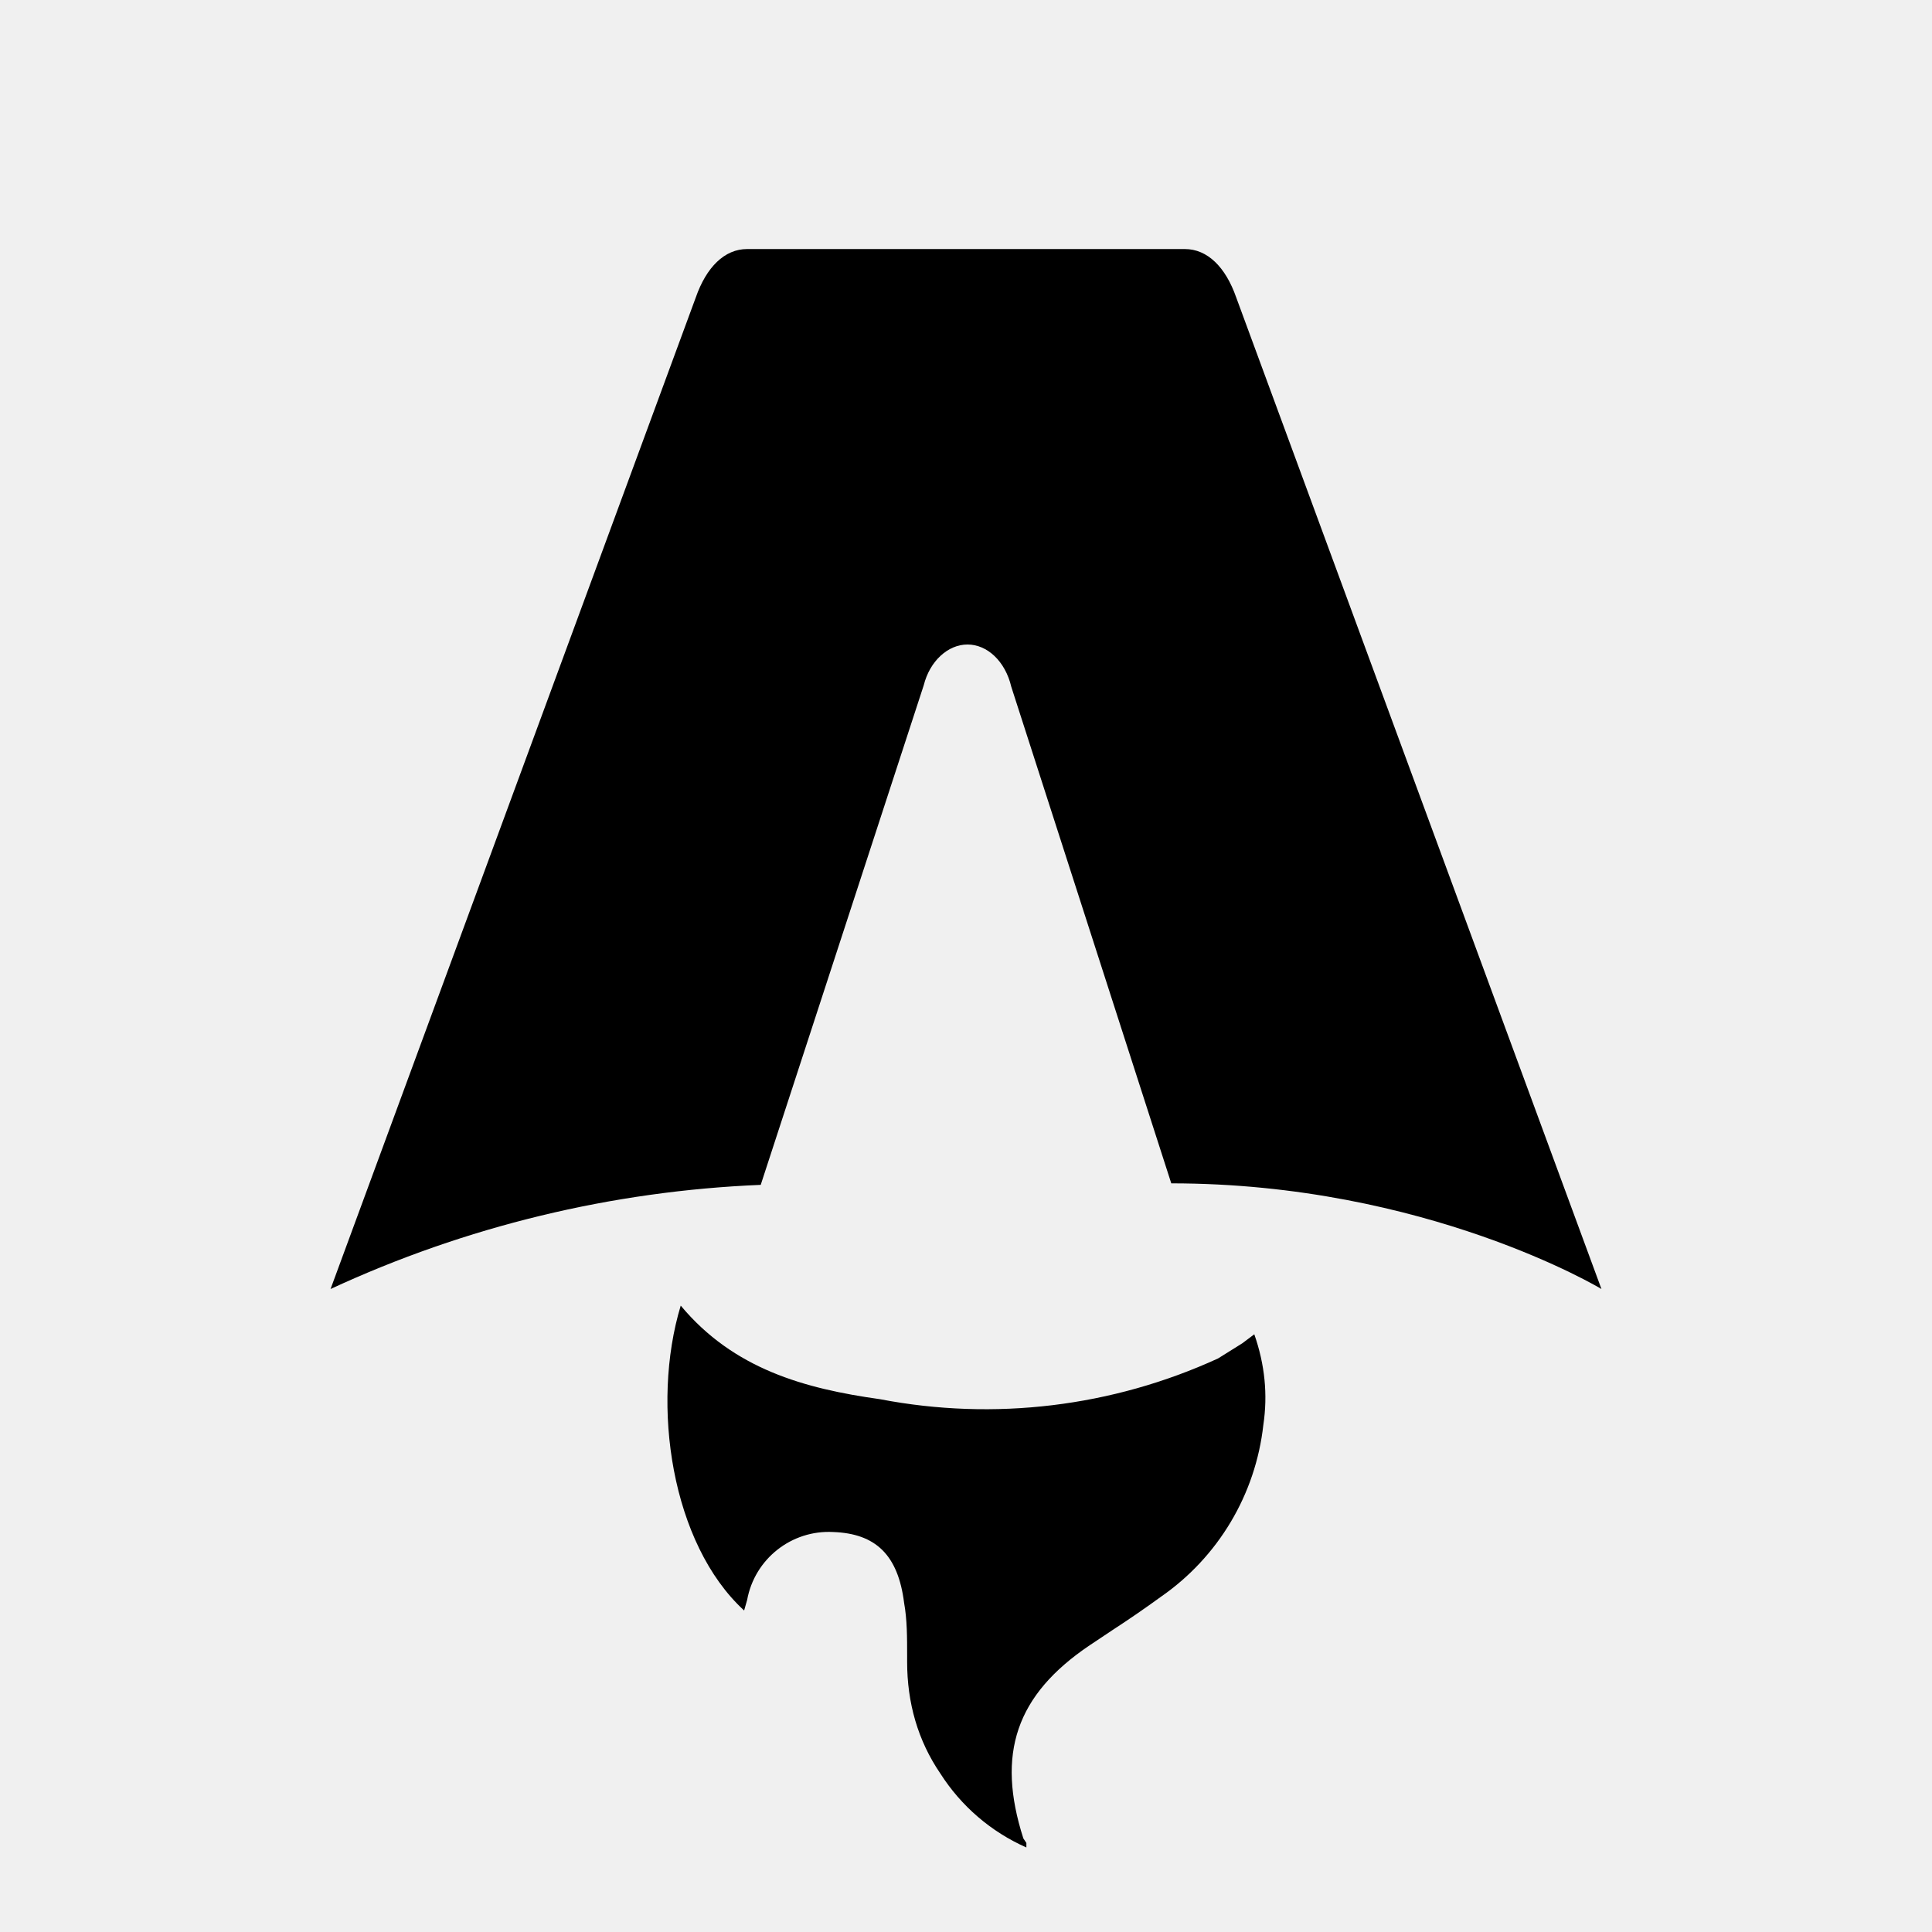
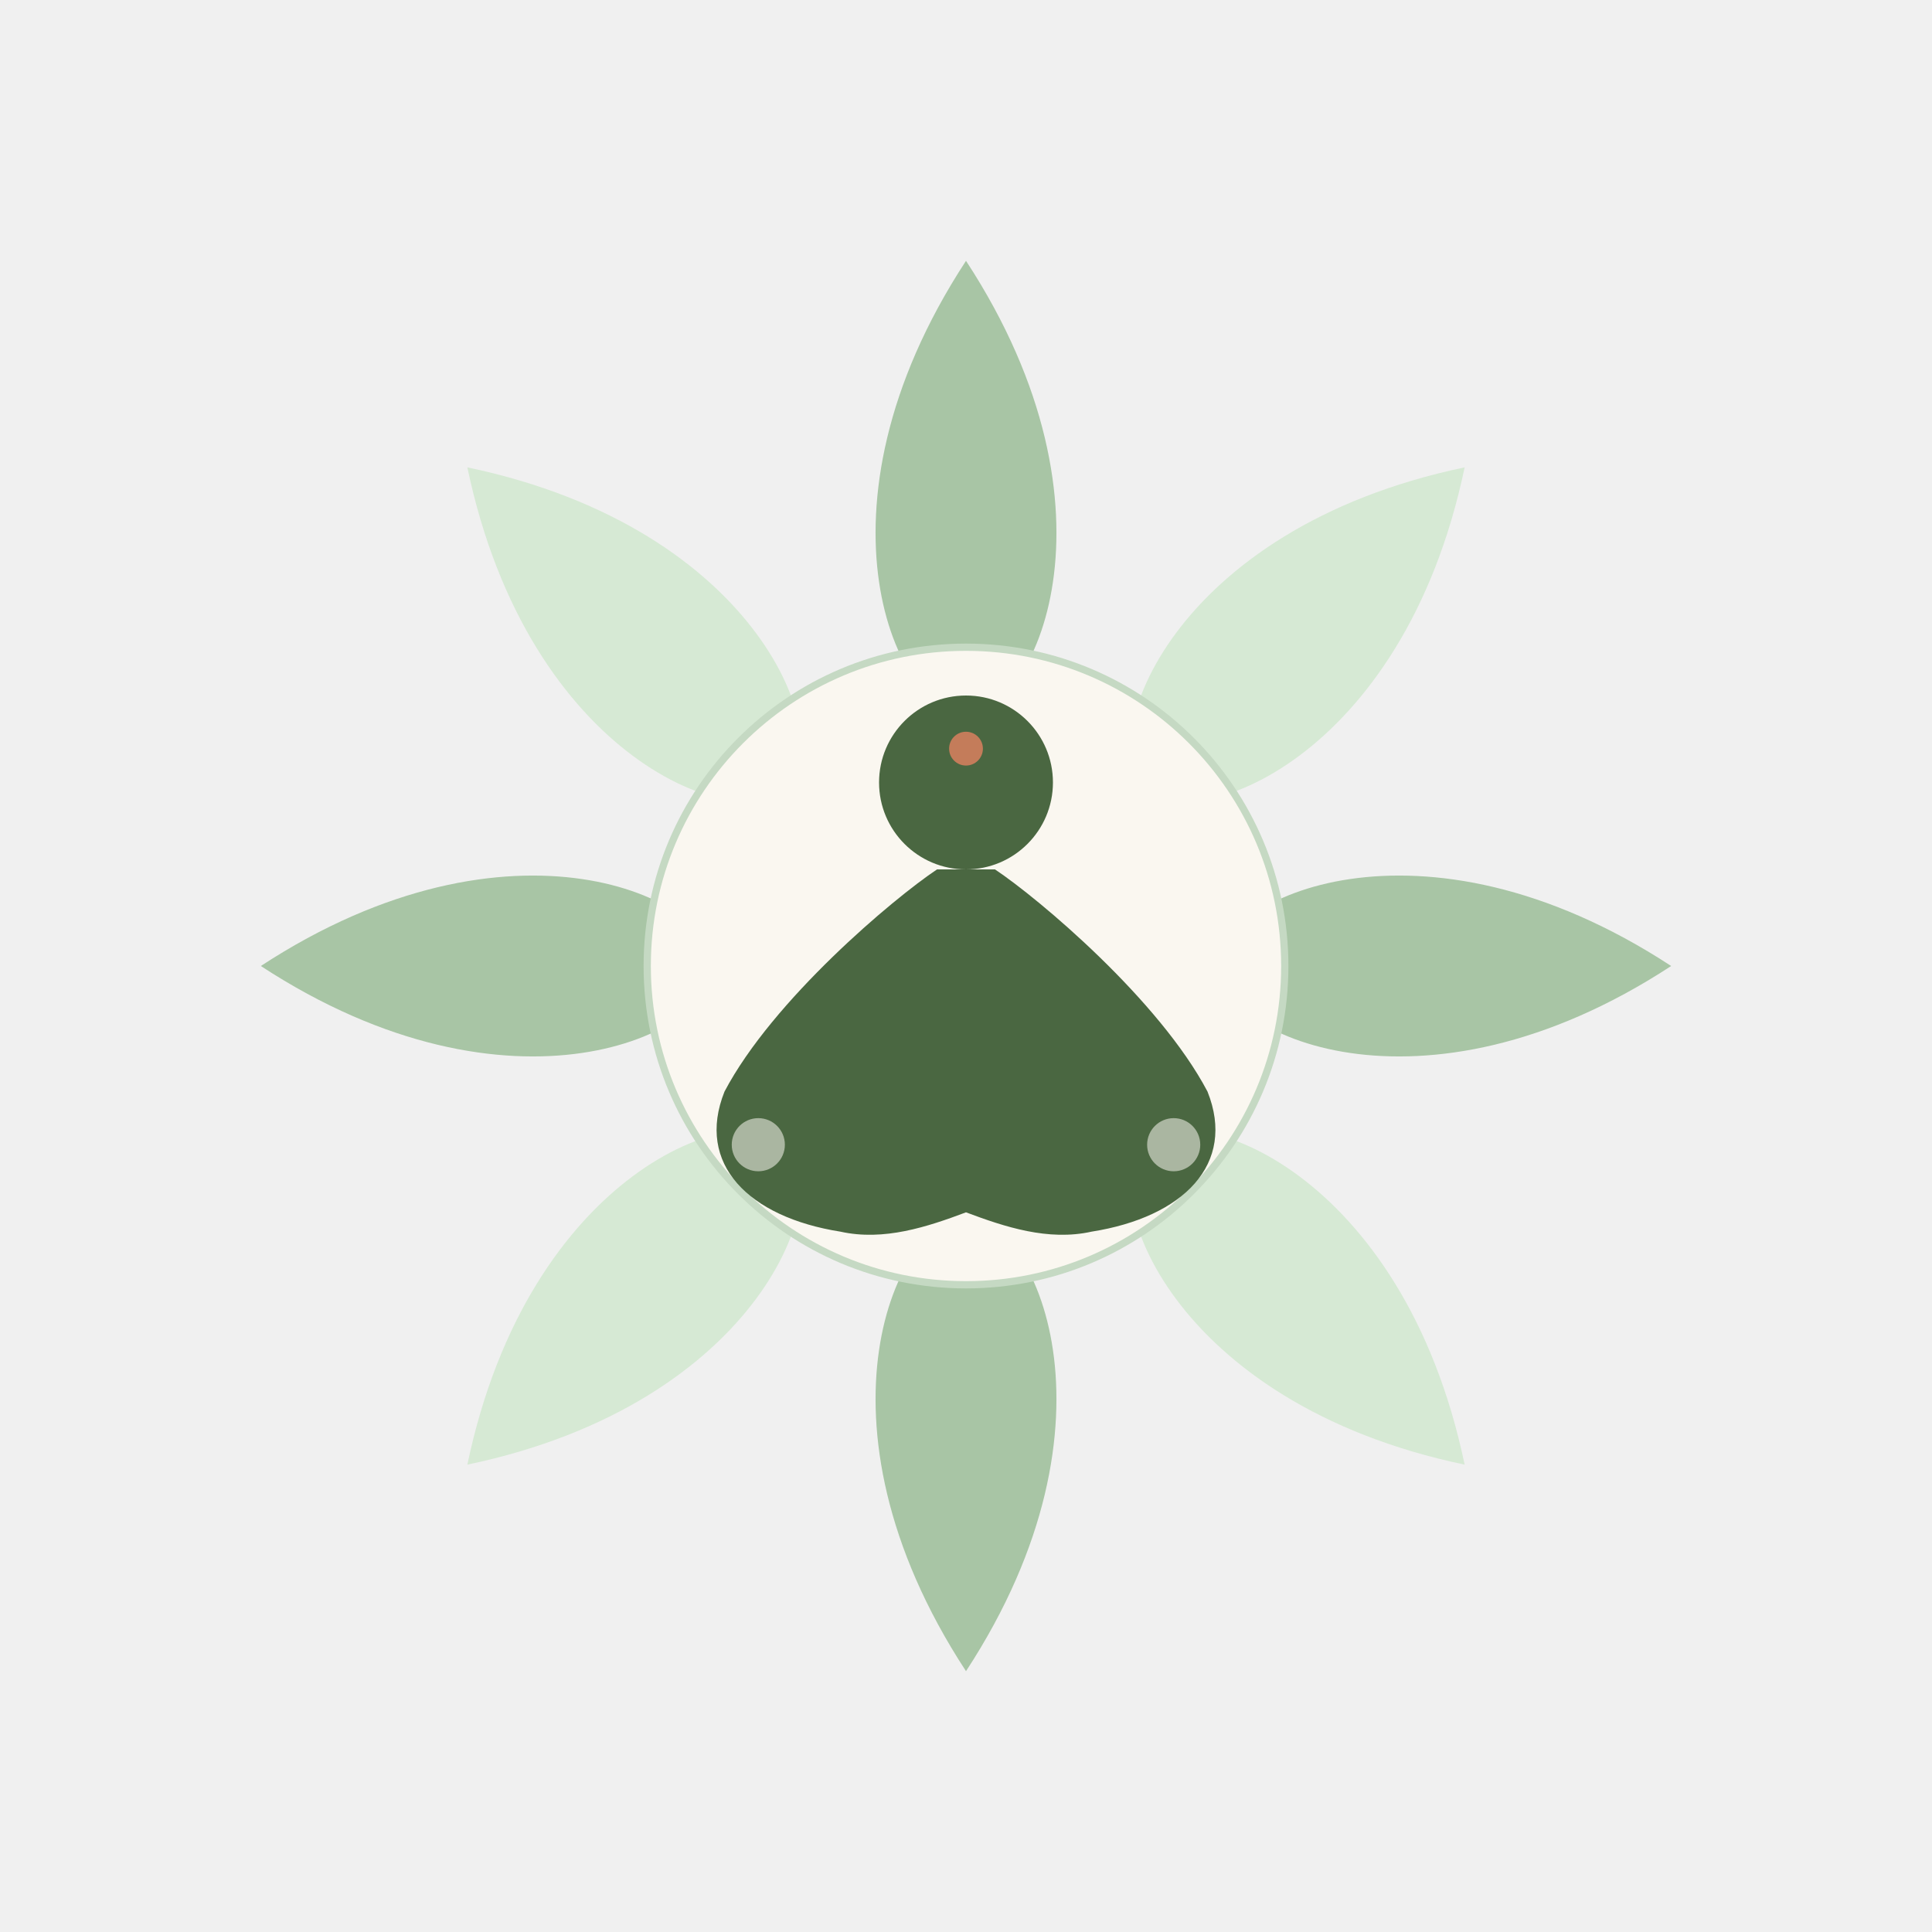
- <svg xmlns="http://www.w3.org/2000/svg" fill="none" viewBox="0 0 128 128">
-   <path d="M50.4 78.5a75.1 75.1 0 0 0-28.5 6.9l24.2-65.7c.7-2 1.9-3.2 3.4-3.2h29c1.5 0 2.7 1.2 3.4 3.2l24.2 65.7s-11.6-7-28.5-7L67 45.5c-.4-1.7-1.6-2.8-2.9-2.8-1.3 0-2.5 1.1-2.9 2.7L50.4 78.5Zm-1.1 28.2Zm-4.2-20.2c-2 6.6-.6 15.8 4.2 20.2a17.5 17.5 0 0 1 .2-.7 5.5 5.5 0 0 1 5.7-4.5c2.8.1 4.3 1.5 4.7 4.7.2 1.1.2 2.3.2 3.5v.4c0 2.7.7 5.2 2.2 7.4a13 13 0 0 0 5.7 4.9v-.3l-.2-.3c-1.8-5.6-.5-9.5 4.4-12.8l1.5-1a73 73 0 0 0 3.2-2.2 16 16 0 0 0 6.8-11.4c.3-2 .1-4-.6-6l-.8.6-1.6 1a37 37 0 0 1-22.4 2.7c-5-.7-9.7-2-13.2-6.2Z" />
-   <style>
-         path { fill: #000; }
-         @media (prefers-color-scheme: dark) {
-             path { fill: #FFF; }
-         }
-     </style>
+ <svg xmlns="http://www.w3.org/2000/svg" viewBox="0 0 400 400">
+   <defs>
+     <path id="fv-petal" d="M200,148 C186,148 166,106 200,54 C234,106 214,148 200,148Z" />
+   </defs>
+   <g fill="#D6E9D4">
+     <use href="#fv-petal" transform="rotate(45,200,200)" />
+     <use href="#fv-petal" transform="rotate(135,200,200)" />
+     <use href="#fv-petal" transform="rotate(225,200,200)" />
+     <use href="#fv-petal" transform="rotate(315,200,200)" />
+   </g>
+   <g fill="#A8C5A5">
+     <use href="#fv-petal" />
+     <use href="#fv-petal" transform="rotate(90,200,200)" />
+     <use href="#fv-petal" transform="rotate(180,200,200)" />
+     <use href="#fv-petal" transform="rotate(270,200,200)" />
+   </g>
+   <circle cx="200" cy="200" r="66" fill="#FAF7F0" />
+   <circle cx="200" cy="200" r="66" fill="none" stroke="#C5D9C3" stroke-width="1.5" />
+   <circle cx="200" cy="162" r="18" fill="#4A6741" />
+   <path fill="#4A6741" d="M194,180 C185,186 160,207 150,226 C144,241 155,252 174,255 C183,257 192,254 200,251 C208,254 217,257 226,255 C245,252 256,241 250,226 C240,207 215,186 206,180Z" />
+   <circle cx="200" cy="155" r="3.5" fill="#C47C5A" />
+   <circle cx="157" cy="237" r="5.5" fill="#FAF7F0" opacity="0.55" />
+   <circle cx="243" cy="237" r="5.5" fill="#FAF7F0" opacity="0.55" />
</svg>
